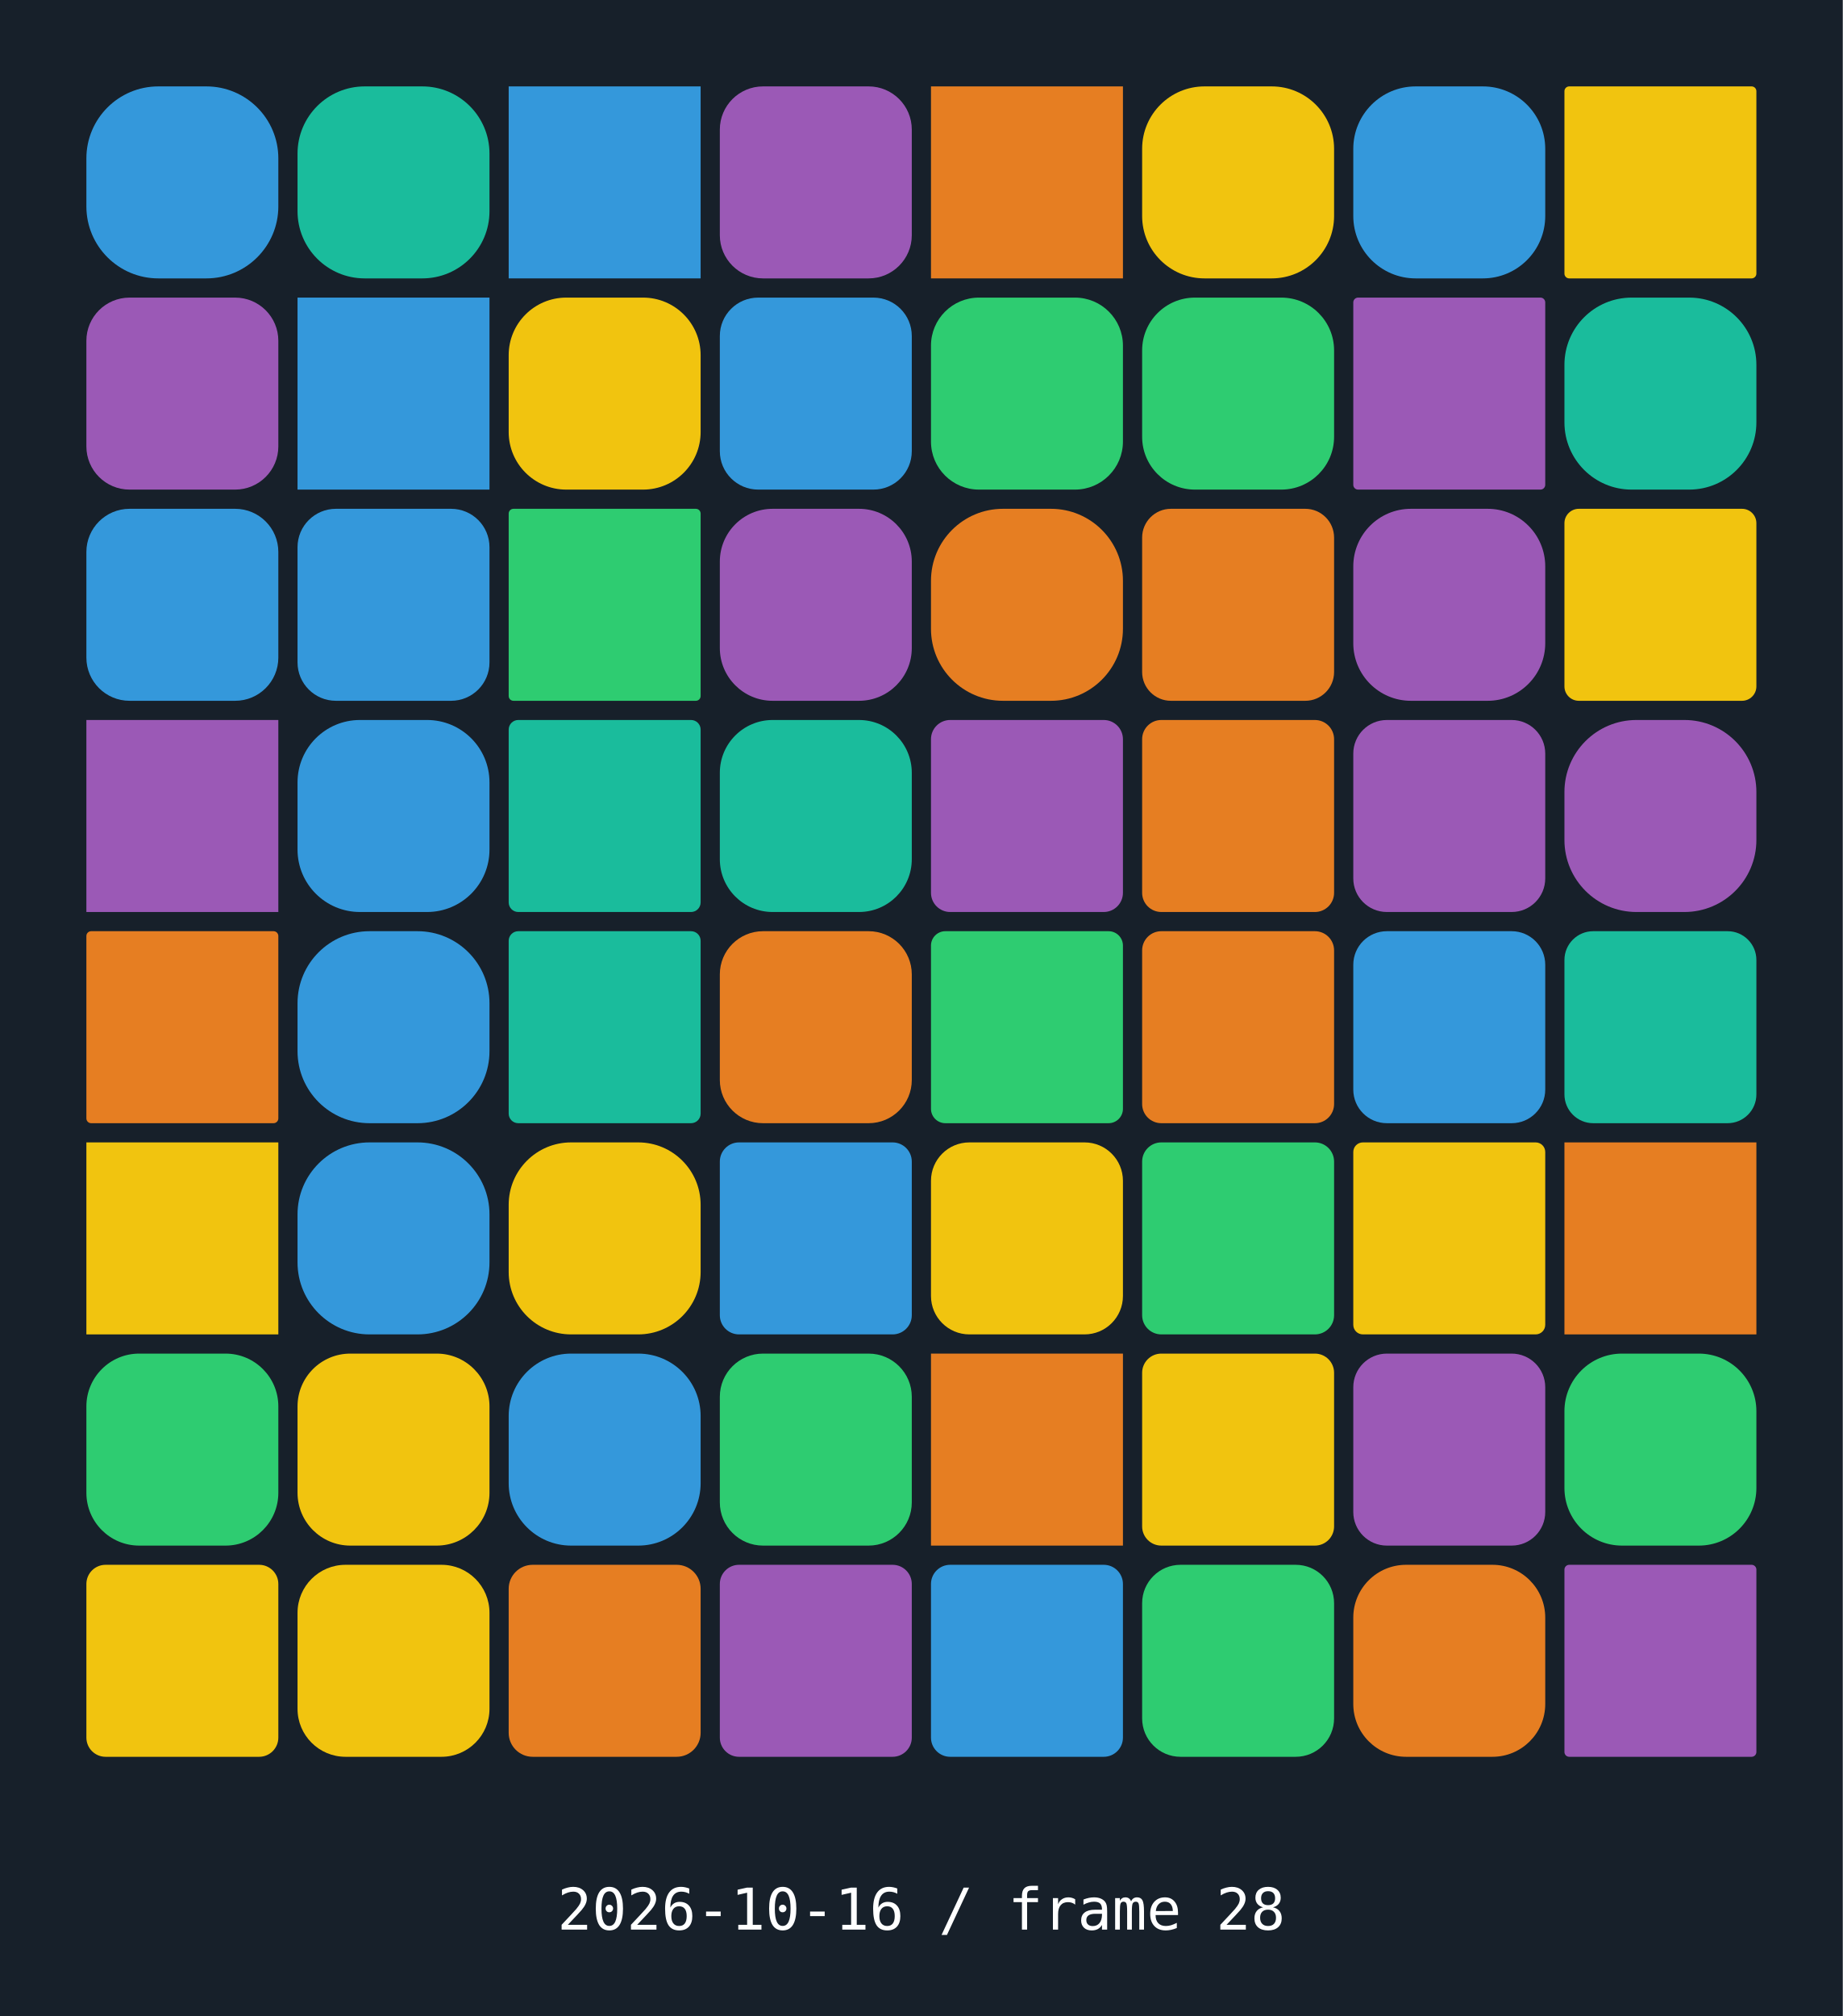
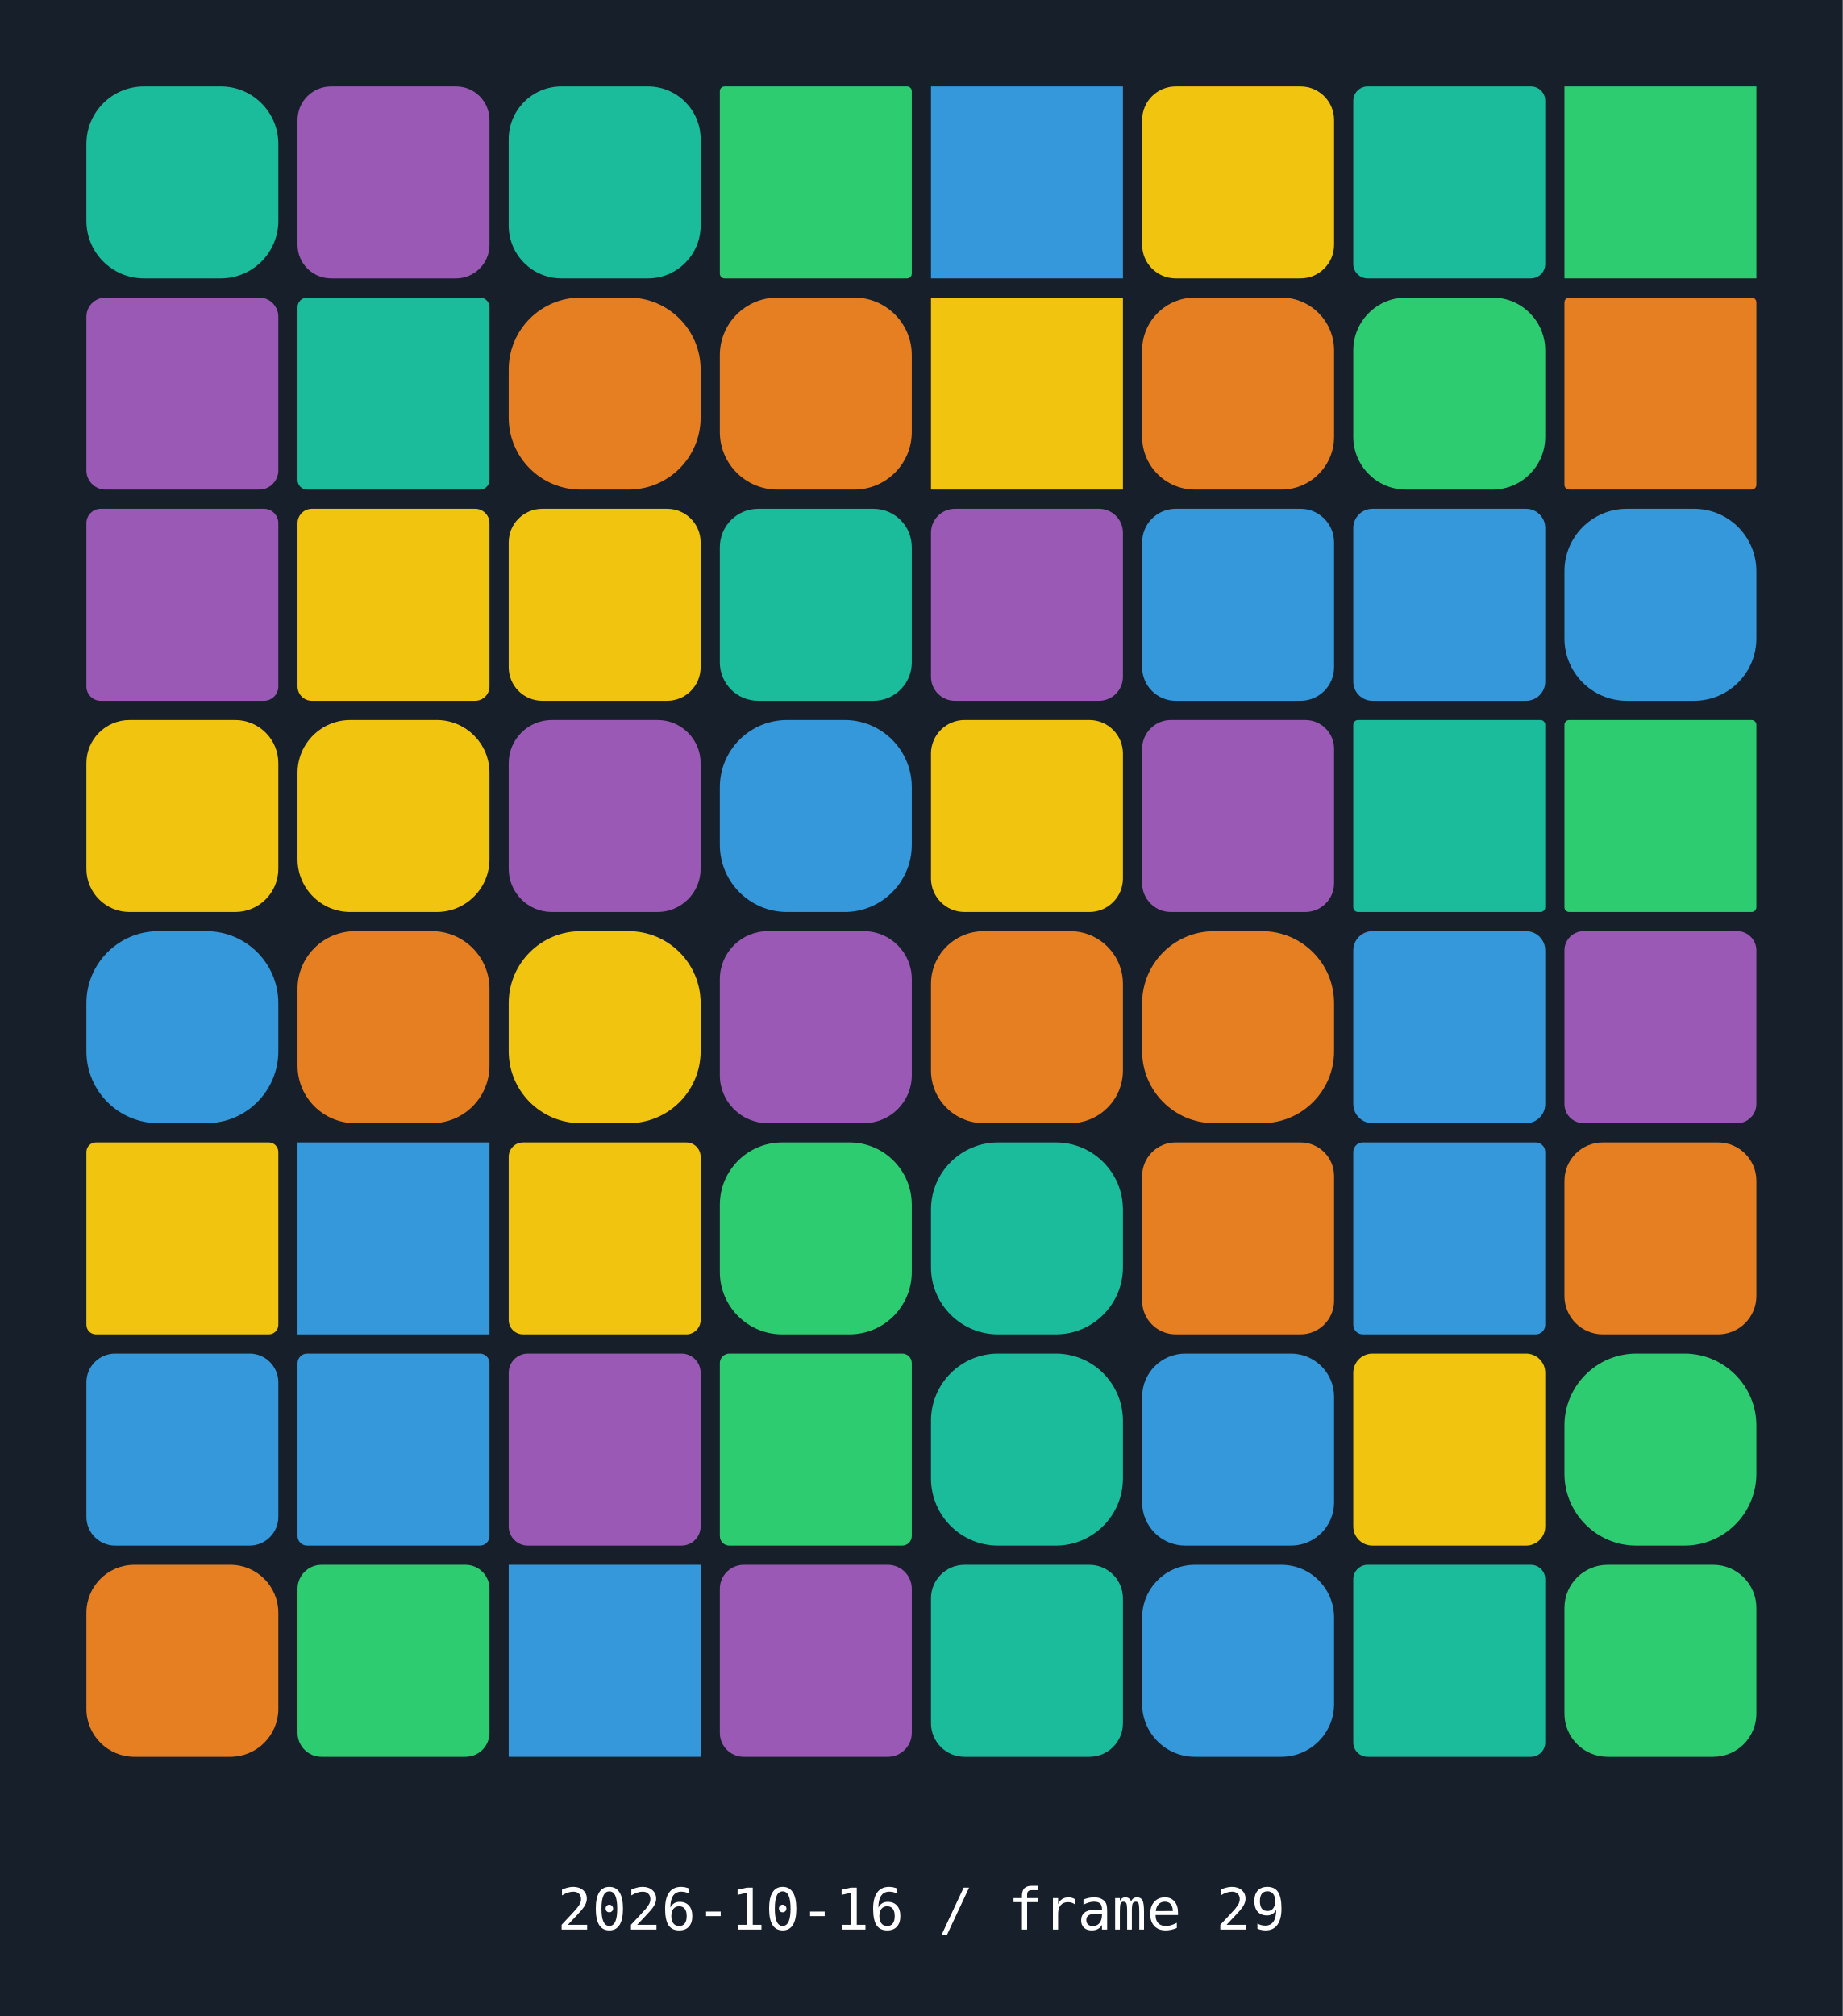
<svg xmlns="http://www.w3.org/2000/svg" width="384" height="420" viewBox="0 0 384 420">
  <rect width="384" height="420" fill="#17202a" />
-   <rect x="18" y="18" width="40" height="40" rx="15" fill="#3498db" />
-   <rect x="62" y="18" width="40" height="40" rx="14" fill="#1abc9c" />
-   <rect x="106" y="18" width="40" height="40" rx="0" fill="#3498db" />
-   <rect x="150" y="18" width="40" height="40" rx="9" fill="#9b59b6" />
-   <rect x="194" y="18" width="40" height="40" rx="0" fill="#e67e22" />
-   <rect x="238" y="18" width="40" height="40" rx="13" fill="#f1c40f" />
-   <rect x="282" y="18" width="40" height="40" rx="13" fill="#3498db" />
-   <rect x="326" y="18" width="40" height="40" rx="1" fill="#f1c40f" />
-   <rect x="18" y="62" width="40" height="40" rx="9" fill="#9b59b6" />
-   <rect x="62" y="62" width="40" height="40" rx="0" fill="#3498db" />
-   <rect x="106" y="62" width="40" height="40" rx="12" fill="#f1c40f" />
-   <rect x="150" y="62" width="40" height="40" rx="8" fill="#3498db" />
-   <rect x="194" y="62" width="40" height="40" rx="10" fill="#2ecc71" />
-   <rect x="238" y="62" width="40" height="40" rx="11" fill="#2ecc71" />
-   <rect x="282" y="62" width="40" height="40" rx="1" fill="#9b59b6" />
-   <rect x="326" y="62" width="40" height="40" rx="14" fill="#1abc9c" />
-   <rect x="18" y="106" width="40" height="40" rx="9" fill="#3498db" />
-   <rect x="62" y="106" width="40" height="40" rx="8" fill="#3498db" />
-   <rect x="106" y="106" width="40" height="40" rx="1" fill="#2ecc71" />
-   <rect x="150" y="106" width="40" height="40" rx="11" fill="#9b59b6" />
-   <rect x="194" y="106" width="40" height="40" rx="15" fill="#e67e22" />
-   <rect x="238" y="106" width="40" height="40" rx="6" fill="#e67e22" />
-   <rect x="282" y="106" width="40" height="40" rx="12" fill="#9b59b6" />
-   <rect x="326" y="106" width="40" height="40" rx="3" fill="#f1c40f" />
-   <rect x="18" y="150" width="40" height="40" rx="0" fill="#9b59b6" />
-   <rect x="62" y="150" width="40" height="40" rx="13" fill="#3498db" />
-   <rect x="106" y="150" width="40" height="40" rx="2" fill="#1abc9c" />
-   <rect x="150" y="150" width="40" height="40" rx="11" fill="#1abc9c" />
-   <rect x="194" y="150" width="40" height="40" rx="4" fill="#9b59b6" />
-   <rect x="238" y="150" width="40" height="40" rx="4" fill="#e67e22" />
-   <rect x="282" y="150" width="40" height="40" rx="7" fill="#9b59b6" />
-   <rect x="326" y="150" width="40" height="40" rx="15" fill="#9b59b6" />
-   <rect x="18" y="194" width="40" height="40" rx="1" fill="#e67e22" />
-   <rect x="62" y="194" width="40" height="40" rx="15" fill="#3498db" />
-   <rect x="106" y="194" width="40" height="40" rx="2" fill="#1abc9c" />
-   <rect x="150" y="194" width="40" height="40" rx="9" fill="#e67e22" />
-   <rect x="194" y="194" width="40" height="40" rx="3" fill="#2ecc71" />
-   <rect x="238" y="194" width="40" height="40" rx="4" fill="#e67e22" />
-   <rect x="282" y="194" width="40" height="40" rx="7" fill="#3498db" />
-   <rect x="326" y="194" width="40" height="40" rx="6" fill="#1abc9c" />
-   <rect x="18" y="238" width="40" height="40" rx="0" fill="#f1c40f" />
-   <rect x="62" y="238" width="40" height="40" rx="15" fill="#3498db" />
-   <rect x="106" y="238" width="40" height="40" rx="13" fill="#f1c40f" />
-   <rect x="150" y="238" width="40" height="40" rx="4" fill="#3498db" />
-   <rect x="194" y="238" width="40" height="40" rx="8" fill="#f1c40f" />
-   <rect x="238" y="238" width="40" height="40" rx="4" fill="#2ecc71" />
-   <rect x="282" y="238" width="40" height="40" rx="2" fill="#f1c40f" />
-   <rect x="326" y="238" width="40" height="40" rx="0" fill="#e67e22" />
-   <rect x="18" y="282" width="40" height="40" rx="11" fill="#2ecc71" />
-   <rect x="62" y="282" width="40" height="40" rx="11" fill="#f1c40f" />
-   <rect x="106" y="282" width="40" height="40" rx="13" fill="#3498db" />
-   <rect x="150" y="282" width="40" height="40" rx="9" fill="#2ecc71" />
-   <rect x="194" y="282" width="40" height="40" rx="0" fill="#e67e22" />
-   <rect x="238" y="282" width="40" height="40" rx="4" fill="#f1c40f" />
-   <rect x="282" y="282" width="40" height="40" rx="7" fill="#9b59b6" />
-   <rect x="326" y="282" width="40" height="40" rx="12" fill="#2ecc71" />
-   <rect x="18" y="326" width="40" height="40" rx="4" fill="#f1c40f" />
-   <rect x="62" y="326" width="40" height="40" rx="10" fill="#f1c40f" />
-   <rect x="106" y="326" width="40" height="40" rx="5" fill="#e67e22" />
-   <rect x="150" y="326" width="40" height="40" rx="4" fill="#9b59b6" />
-   <rect x="194" y="326" width="40" height="40" rx="4" fill="#3498db" />
-   <rect x="238" y="326" width="40" height="40" rx="8" fill="#2ecc71" />
-   <rect x="282" y="326" width="40" height="40" rx="11" fill="#e67e22" />
-   <rect x="326" y="326" width="40" height="40" rx="1" fill="#9b59b6" />
-   <text x="192" y="402" text-anchor="middle" fill="#ffffff" font-family="monospace">2026-10-16 / frame 28</text>
+   <rect x="18" y="18" width="40" height="40" rx="12" fill="#1abc9c" />
+   <rect x="62" y="18" width="40" height="40" rx="7" fill="#9b59b6" />
+   <rect x="106" y="18" width="40" height="40" rx="11" fill="#1abc9c" />
+   <rect x="150" y="18" width="40" height="40" rx="1" fill="#2ecc71" />
+   <rect x="194" y="18" width="40" height="40" rx="0" fill="#3498db" />
+   <rect x="238" y="18" width="40" height="40" rx="7" fill="#f1c40f" />
+   <rect x="282" y="18" width="40" height="40" rx="3" fill="#1abc9c" />
+   <rect x="326" y="18" width="40" height="40" rx="0" fill="#2ecc71" />
+   <rect x="18" y="62" width="40" height="40" rx="4" fill="#9b59b6" />
+   <rect x="62" y="62" width="40" height="40" rx="2" fill="#1abc9c" />
+   <rect x="106" y="62" width="40" height="40" rx="15" fill="#e67e22" />
+   <rect x="150" y="62" width="40" height="40" rx="12" fill="#e67e22" />
+   <rect x="194" y="62" width="40" height="40" rx="0" fill="#f1c40f" />
+   <rect x="238" y="62" width="40" height="40" rx="11" fill="#e67e22" />
+   <rect x="282" y="62" width="40" height="40" rx="11" fill="#2ecc71" />
+   <rect x="326" y="62" width="40" height="40" rx="1" fill="#e67e22" />
+   <rect x="18" y="106" width="40" height="40" rx="3" fill="#9b59b6" />
+   <rect x="62" y="106" width="40" height="40" rx="3" fill="#f1c40f" />
+   <rect x="106" y="106" width="40" height="40" rx="7" fill="#f1c40f" />
+   <rect x="150" y="106" width="40" height="40" rx="8" fill="#1abc9c" />
+   <rect x="194" y="106" width="40" height="40" rx="5" fill="#9b59b6" />
+   <rect x="238" y="106" width="40" height="40" rx="7" fill="#3498db" />
+   <rect x="282" y="106" width="40" height="40" rx="4" fill="#3498db" />
+   <rect x="326" y="106" width="40" height="40" rx="13" fill="#3498db" />
+   <rect x="18" y="150" width="40" height="40" rx="9" fill="#f1c40f" />
+   <rect x="62" y="150" width="40" height="40" rx="11" fill="#f1c40f" />
+   <rect x="106" y="150" width="40" height="40" rx="9" fill="#9b59b6" />
+   <rect x="150" y="150" width="40" height="40" rx="14" fill="#3498db" />
+   <rect x="194" y="150" width="40" height="40" rx="7" fill="#f1c40f" />
+   <rect x="238" y="150" width="40" height="40" rx="6" fill="#9b59b6" />
+   <rect x="282" y="150" width="40" height="40" rx="1" fill="#1abc9c" />
+   <rect x="326" y="150" width="40" height="40" rx="1" fill="#2ecc71" />
+   <rect x="18" y="194" width="40" height="40" rx="15" fill="#3498db" />
+   <rect x="62" y="194" width="40" height="40" rx="12" fill="#e67e22" />
+   <rect x="106" y="194" width="40" height="40" rx="15" fill="#f1c40f" />
+   <rect x="150" y="194" width="40" height="40" rx="10" fill="#9b59b6" />
+   <rect x="194" y="194" width="40" height="40" rx="11" fill="#e67e22" />
+   <rect x="238" y="194" width="40" height="40" rx="15" fill="#e67e22" />
+   <rect x="282" y="194" width="40" height="40" rx="4" fill="#3498db" />
+   <rect x="326" y="194" width="40" height="40" rx="4" fill="#9b59b6" />
+   <rect x="18" y="238" width="40" height="40" rx="2" fill="#f1c40f" />
+   <rect x="62" y="238" width="40" height="40" rx="0" fill="#3498db" />
+   <rect x="106" y="238" width="40" height="40" rx="3" fill="#f1c40f" />
+   <rect x="150" y="238" width="40" height="40" rx="13" fill="#2ecc71" />
+   <rect x="194" y="238" width="40" height="40" rx="14" fill="#1abc9c" />
+   <rect x="238" y="238" width="40" height="40" rx="7" fill="#e67e22" />
+   <rect x="282" y="238" width="40" height="40" rx="2" fill="#3498db" />
+   <rect x="326" y="238" width="40" height="40" rx="8" fill="#e67e22" />
+   <rect x="18" y="282" width="40" height="40" rx="6" fill="#3498db" />
+   <rect x="62" y="282" width="40" height="40" rx="2" fill="#3498db" />
+   <rect x="106" y="282" width="40" height="40" rx="4" fill="#9b59b6" />
+   <rect x="150" y="282" width="40" height="40" rx="2" fill="#2ecc71" />
+   <rect x="194" y="282" width="40" height="40" rx="14" fill="#1abc9c" />
+   <rect x="238" y="282" width="40" height="40" rx="9" fill="#3498db" />
+   <rect x="282" y="282" width="40" height="40" rx="4" fill="#f1c40f" />
+   <rect x="326" y="282" width="40" height="40" rx="15" fill="#2ecc71" />
+   <rect x="18" y="326" width="40" height="40" rx="10" fill="#e67e22" />
+   <rect x="62" y="326" width="40" height="40" rx="5" fill="#2ecc71" />
+   <rect x="106" y="326" width="40" height="40" rx="0" fill="#3498db" />
+   <rect x="150" y="326" width="40" height="40" rx="5" fill="#9b59b6" />
+   <rect x="194" y="326" width="40" height="40" rx="7" fill="#1abc9c" />
+   <rect x="238" y="326" width="40" height="40" rx="11" fill="#3498db" />
+   <rect x="282" y="326" width="40" height="40" rx="3" fill="#1abc9c" />
+   <rect x="326" y="326" width="40" height="40" rx="9" fill="#2ecc71" />
+   <text x="192" y="402" text-anchor="middle" fill="#ffffff" font-family="monospace">2026-10-16 / frame 29</text>
</svg>
